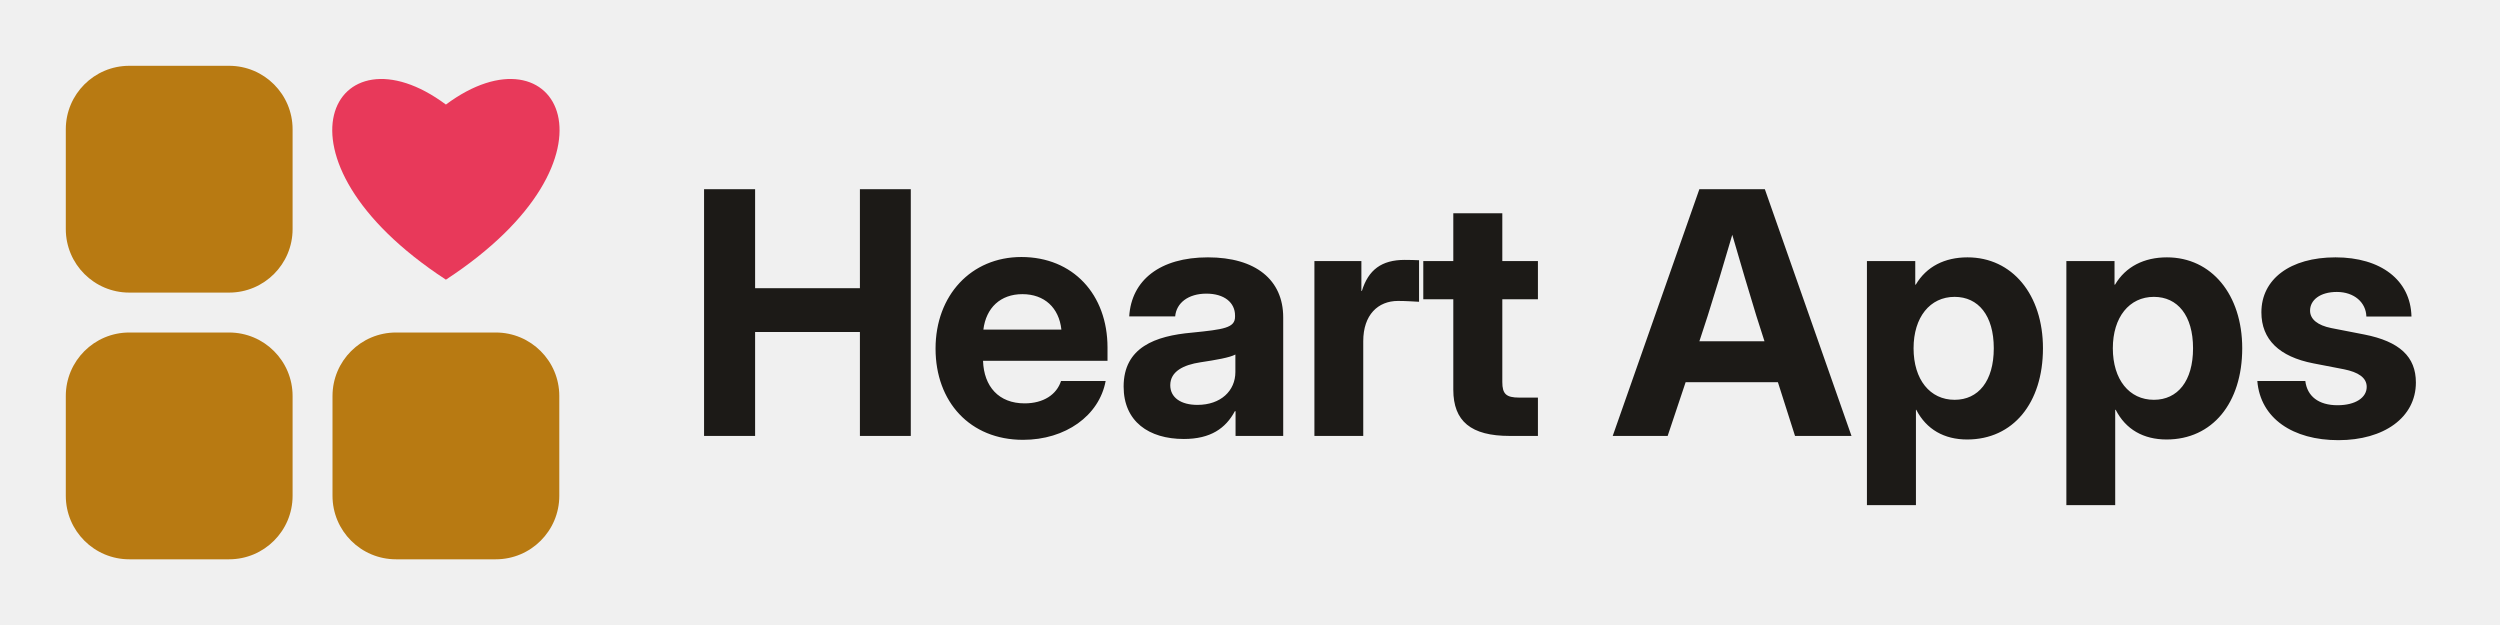
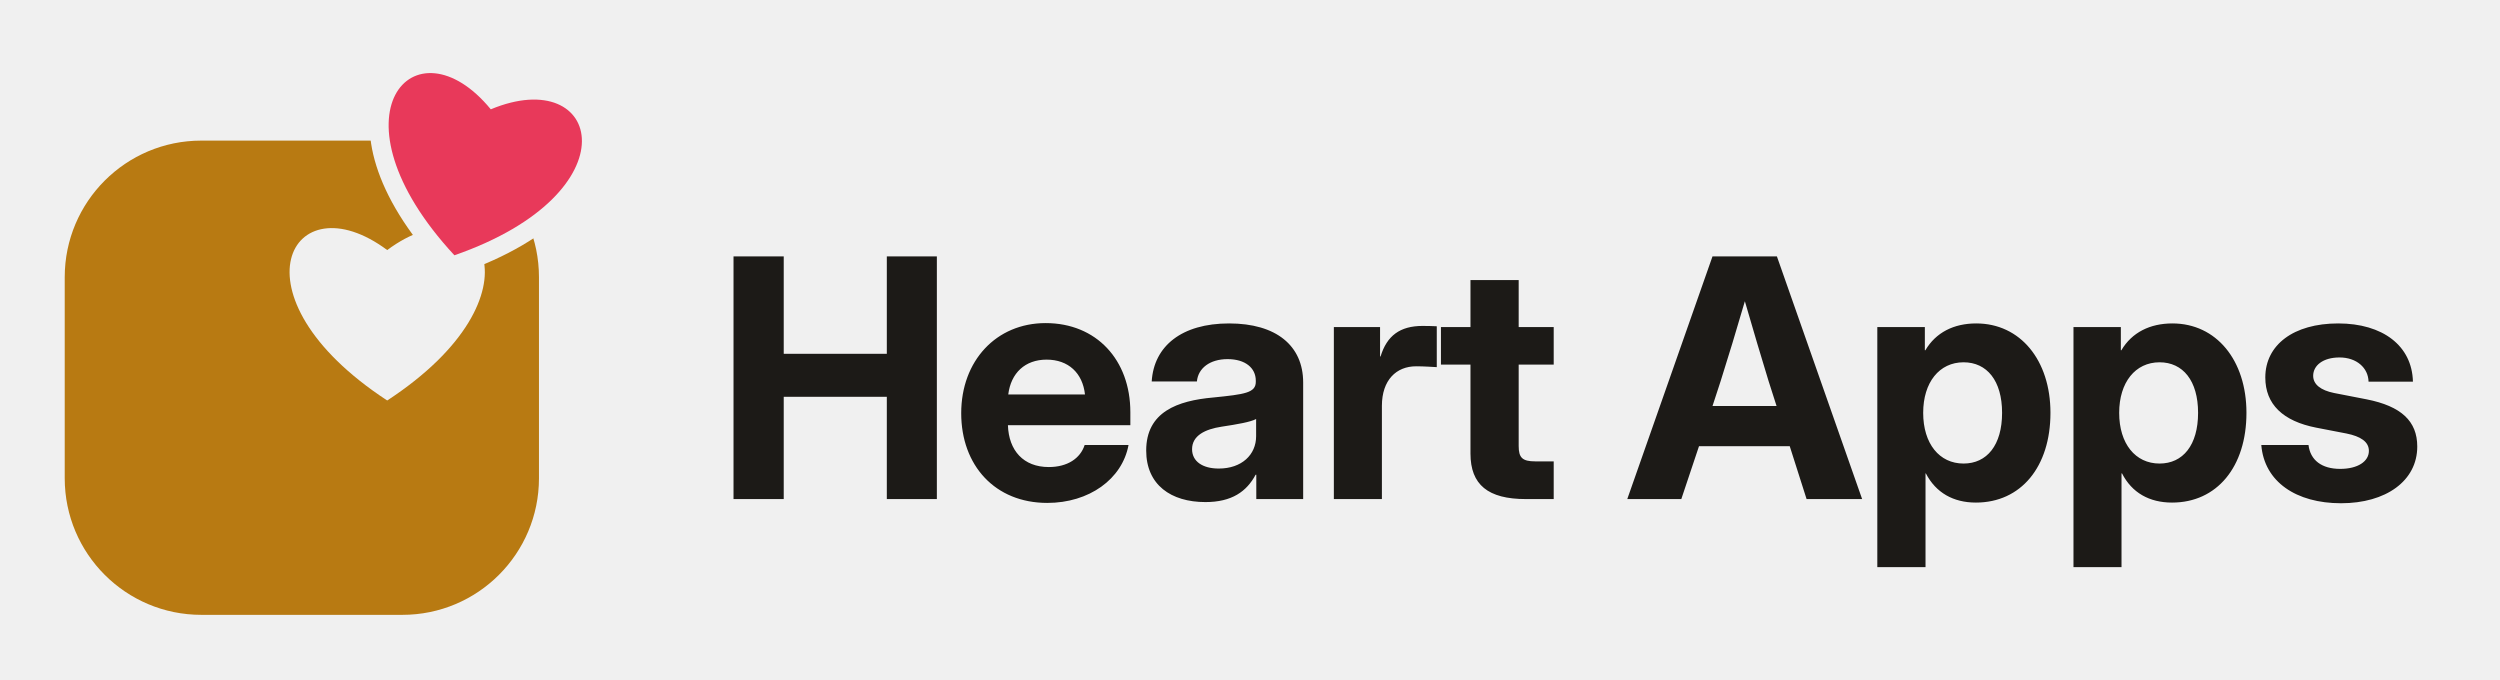
- <svg xmlns="http://www.w3.org/2000/svg" width="1600" height="400" viewBox="0 0 1600 400">
-   <g transform="scale(1.052803)">
-     <g transform="translate(-92.35294 -92.35294) scale(0.5514706)">
-       <rect x="240" y="240" width="250" height="250" rx="70" fill="#B87A12" />
-       <path d="M 659 475.759     C 453.304 341.266, 535.582 190.949, 659 282.722     C 782.418 190.949, 864.696 341.266, 659 475.759 Z" fill="#E8395A" />
-       <rect x="240" y="534" width="250" height="250" rx="70" fill="#B87A12" />
-       <rect x="534" y="534" width="250" height="250" rx="70" fill="#B87A12" />
+ <svg xmlns="http://www.w3.org/2000/svg" width="1600" height="435" viewBox="0 0 1600 435">
+   <g transform="scale(1.035533)">
+     <g transform="translate(-97.17241 -90.13793) scale(0.5862069)">
+       <mask id="pop1" maskUnits="userSpaceOnUse" x="0" y="0" width="1024" height="1024">
+         <rect width="1024" height="1024" fill="white" />
+         <path d="M 574 576     C 405 465.5, 472.6 342, 574 417.4     C 675.4 342, 743 465.5, 574 576 Z" fill="black" />
+         <path d="M 670 426     C 501 315.5, 568.6 192, 670 267.4     C 771.4 192, 839 315.5, 670 426 Z" transform="rotate(14 670 322)" fill="black" stroke="black" stroke-width="40" stroke-linejoin="round" />
+       </mask>
+       <rect x="234" y="302" width="500" height="500" rx="144" fill="#B87A12" mask="url(#pop1)" />
+       <path d="M 670 426     C 501 315.5, 568.6 192, 670 267.4     C 771.4 192, 839 315.5, 670 426 Z" transform="rotate(14 670 322)" fill="#E8395A" />
    </g>
-     <path d="M10.8 0L40.9 0L40.9-61.3L102.7-61.3L102.7 0L132.7 0L132.7-145.5L102.7-145.5L102.7-87.1L40.9-87.1L40.9-145.5L10.8-145.5Z M198.9 2.3C223.9 2.3 243.8-11.9 247.6-32.4L221.3-32.4C218.7-24.4 211.0-19.2 199.8-19.2C184.6-19.2 175.8-29.1 175.3-44.3L248.7-44.3L248.7-52.1C248.7-83.5 228.3-105.5 197.9-105.5C168.3-105.5 147.3-82.9 147.3-51.5C147.3-20.1 167.6 2.3 198.9 2.3ZM175.5-62.7C177.1-75.6 185.6-83.6 198.5-83.6C211.5-83.6 220.1-75.6 221.5-62.7Z M293.7 1.8C309.5 1.8 318.4-4.5 323.8-14.6L324.2-14.6L324.2 0L352.3 0L352.3-69.9C352.3-92.0 336.1-105.3 307.9-105.3C279.6-105.3 262.8-91.8 261.5-70.5L288.6-70.5C289.3-78.4 296.3-83.9 307.0-83.9C317.6-83.9 323.9-78.6 323.9-71.0L323.9-70.3C323.9-63.7 317.3-62.8 298.4-60.9C277.0-59.0 258.2-52.3 258.2-29.1C258.2-8.5 273.1 1.8 293.7 1.8ZM301.7-18.3C292.0-18.3 285.7-22.6 285.7-29.9C285.7-38.1 293.6-41.9 303.4-43.4C312.7-44.8 320.8-46.2 324.1-48.0L324.1-37.7C324.1-26.6 315.5-18.3 301.7-18.3Z M370.7 0L399.5 0L399.5-55.9C399.5-71.4 408.2-79.6 420.0-79.6C424.9-79.6 430.2-79.2 432.4-79.1L432.4-103.6C430.0-103.7 427.2-103.8 423.9-103.8C410.3-103.8 402.5-97.9 398.7-85.5L398.4-85.5L398.4-103.1L370.7-103.1Z M502.5-103.1L481.5-103.1L481.5-131.3L452.6-131.3L452.6-103.1L434.9-103.1L434.9-80.6L452.6-80.6L452.6-27.3C452.6-8.6 463.1 0 485.8 0L502.5 0L502.5-22.6L491.5-22.6C483.7-22.6 481.5-24.8 481.5-31.8L481.5-80.6L502.5-80.6Z M546.6 0L579.0 0L589.6-31.7L644.0-31.7L654.1 0L687.4 0L636.3-145.5L597.7-145.5ZM597.7-55.8L602.6-70.8C607.3-85.6 611.8-100.5 617.1-118.6C622.3-100.5 626.8-85.6 631.3-70.8L636.1-55.8Z M696.5 40.8L725.4 40.8L725.4-15.4L725.6-15.4C731.6-3.8 742.1 2.1 755.6 2.1C782.6 2.1 800.3-19.3 800.3-51.7C800.3-83.3 782.2-105.3 755.8-105.3C742.4-105.3 731.6-99.9 725.3-89.2L725.0-89.2L725.0-103.1L696.5-103.1ZM748.2-21.3C733.7-21.3 724.0-33.2 724.0-51.7C724.0-70.0 733.7-82.0 748.2-82.0C762.2-82.0 771.3-71.0 771.3-51.7C771.3-32.3 762.2-21.3 748.2-21.3Z M814.1 40.8L842.9 40.8L842.9-15.4L843.2-15.4C849.1-3.8 859.6 2.1 873.2 2.1C900.1 2.1 917.8-19.3 917.8-51.7C917.8-83.3 899.7-105.3 873.4-105.3C860.0-105.3 849.1-99.9 842.8-89.2L842.5-89.2L842.5-103.1L814.1-103.1ZM865.7-21.3C851.2-21.3 841.5-33.2 841.5-51.7C841.5-70.0 851.2-82.0 865.7-82.0C879.7-82.0 888.8-71.0 888.8-51.7C888.8-32.3 879.7-21.3 865.7-21.3Z M974.5 2.5C1001.4 2.5 1020.2-10.9 1020.2-31.5C1020.2-46.7 1010.6-55.7 989.8-59.8L970.3-63.6C962.4-65.2 957.8-68.7 957.8-73.9C957.8-80.1 963.7-84.9 973.6-84.9C983.8-84.9 990.8-78.7 991.0-70.4L1017.6-70.4C1017.1-91.9 999.5-105.3 972.8-105.3C946.0-105.3 929.1-92.4 929.1-72.9C929.1-56.8 939.7-46.7 959.7-42.8L977.8-39.3C986.2-37.6 991.2-34.4 991.2-28.9C991.2-22.6 984.6-18.1 974.0-18.1C962.8-18.1 956.1-23.4 955.0-32.4L926.7-32.4C928.5-10.3 947.7 2.5 974.5 2.5Z" fill="#1C1A17" transform="translate(416.866 265) scale(1.030928)" />
+     <path d="M10.8 0L40.9 0L40.9-61.3L102.7-61.3L102.7 0L132.7 0L132.7-145.5L102.7-145.5L102.7-87.1L40.9-87.1L40.9-145.5L10.8-145.5Z M198.9 2.3C223.9 2.3 243.8-11.9 247.6-32.4L221.3-32.4C218.7-24.4 211.0-19.2 199.8-19.2C184.6-19.2 175.8-29.1 175.3-44.3L248.7-44.3L248.7-52.1C248.7-83.5 228.3-105.5 197.9-105.5C168.3-105.5 147.3-82.9 147.3-51.5C147.3-20.1 167.6 2.3 198.9 2.3ZM175.5-62.7C177.1-75.6 185.6-83.6 198.5-83.6C211.5-83.6 220.1-75.6 221.5-62.7Z M293.7 1.8C309.5 1.8 318.4-4.5 323.8-14.6L324.2-14.6L324.2 0L352.3 0L352.3-69.9C352.3-92.0 336.1-105.3 307.9-105.3C279.6-105.3 262.8-91.8 261.5-70.5L288.6-70.5C289.3-78.4 296.3-83.9 307.0-83.9C317.6-83.9 323.9-78.6 323.9-71.0L323.9-70.3C323.9-63.7 317.3-62.8 298.4-60.9C277.0-59.0 258.2-52.3 258.2-29.1C258.2-8.5 273.1 1.8 293.7 1.8ZM301.7-18.3C292.0-18.3 285.7-22.6 285.7-29.9C285.7-38.1 293.6-41.9 303.4-43.4C312.7-44.8 320.8-46.2 324.1-48.0L324.1-37.7C324.1-26.6 315.5-18.3 301.7-18.3Z M370.7 0L399.5 0L399.5-55.9C399.5-71.4 408.2-79.6 420.0-79.6C424.9-79.6 430.2-79.2 432.4-79.1L432.4-103.6C430.0-103.7 427.2-103.8 423.9-103.8C410.3-103.8 402.5-97.9 398.7-85.5L398.4-85.5L398.4-103.1L370.7-103.1Z M502.5-103.1L481.5-103.1L481.5-131.3L452.6-131.3L452.6-103.1L434.9-103.1L434.9-80.6L452.6-80.6L452.6-27.3C452.6-8.6 463.1 0 485.8 0L502.5 0L502.5-22.6L491.5-22.6C483.7-22.6 481.5-24.8 481.5-31.8L481.5-80.6L502.5-80.6Z M546.6 0L579.0 0L589.6-31.7L644.0-31.7L654.1 0L687.4 0L636.3-145.5L597.7-145.5ZM597.7-55.8L602.6-70.8C607.3-85.6 611.8-100.5 617.1-118.6C622.3-100.5 626.8-85.6 631.3-70.8L636.1-55.8Z M696.5 40.8L725.4 40.8L725.4-15.4L725.6-15.4C731.6-3.8 742.1 2.1 755.6 2.1C782.6 2.1 800.3-19.3 800.3-51.7C800.3-83.3 782.2-105.3 755.8-105.3C742.4-105.3 731.6-99.9 725.3-89.2L725.0-89.2L725.0-103.1L696.5-103.1ZM748.2-21.3C733.7-21.3 724.0-33.2 724.0-51.7C724.0-70.0 733.7-82.0 748.2-82.0C762.2-82.0 771.3-71.0 771.3-51.7C771.3-32.3 762.2-21.3 748.2-21.3Z M814.1 40.8L842.9 40.8L842.9-15.4L843.2-15.4C849.1-3.8 859.6 2.1 873.2 2.1C900.1 2.1 917.8-19.3 917.8-51.7C917.8-83.3 899.7-105.3 873.4-105.3C860.0-105.3 849.1-99.9 842.8-89.2L842.5-89.2L842.5-103.1L814.1-103.1ZM865.7-21.3C851.2-21.3 841.5-33.2 841.5-51.7C841.5-70.0 851.2-82.0 865.7-82.0C879.7-82.0 888.8-71.0 888.8-51.7C888.8-32.3 879.7-21.3 865.7-21.3Z M974.5 2.5C1001.4 2.5 1020.2-10.9 1020.2-31.5C1020.2-46.7 1010.6-55.7 989.8-59.8L970.3-63.6C962.4-65.2 957.8-68.7 957.8-73.9C957.8-80.1 963.7-84.9 973.6-84.9C983.8-84.9 990.8-78.7 991.0-70.4L1017.6-70.4C1017.1-91.9 999.5-105.3 972.8-105.3C946.0-105.3 929.1-92.4 929.1-72.9C929.1-56.8 939.7-46.7 959.7-42.8L977.8-39.3C986.2-37.6 991.2-34.4 991.2-28.9C991.2-22.6 984.6-18.1 974.0-18.1C962.8-18.1 956.1-23.4 955.0-32.4L926.7-32.4C928.5-10.3 947.7 2.5 974.5 2.5Z" fill="#1C1A17" transform="translate(442.2108 308.4483) scale(1.030928)" />
  </g>
</svg>
